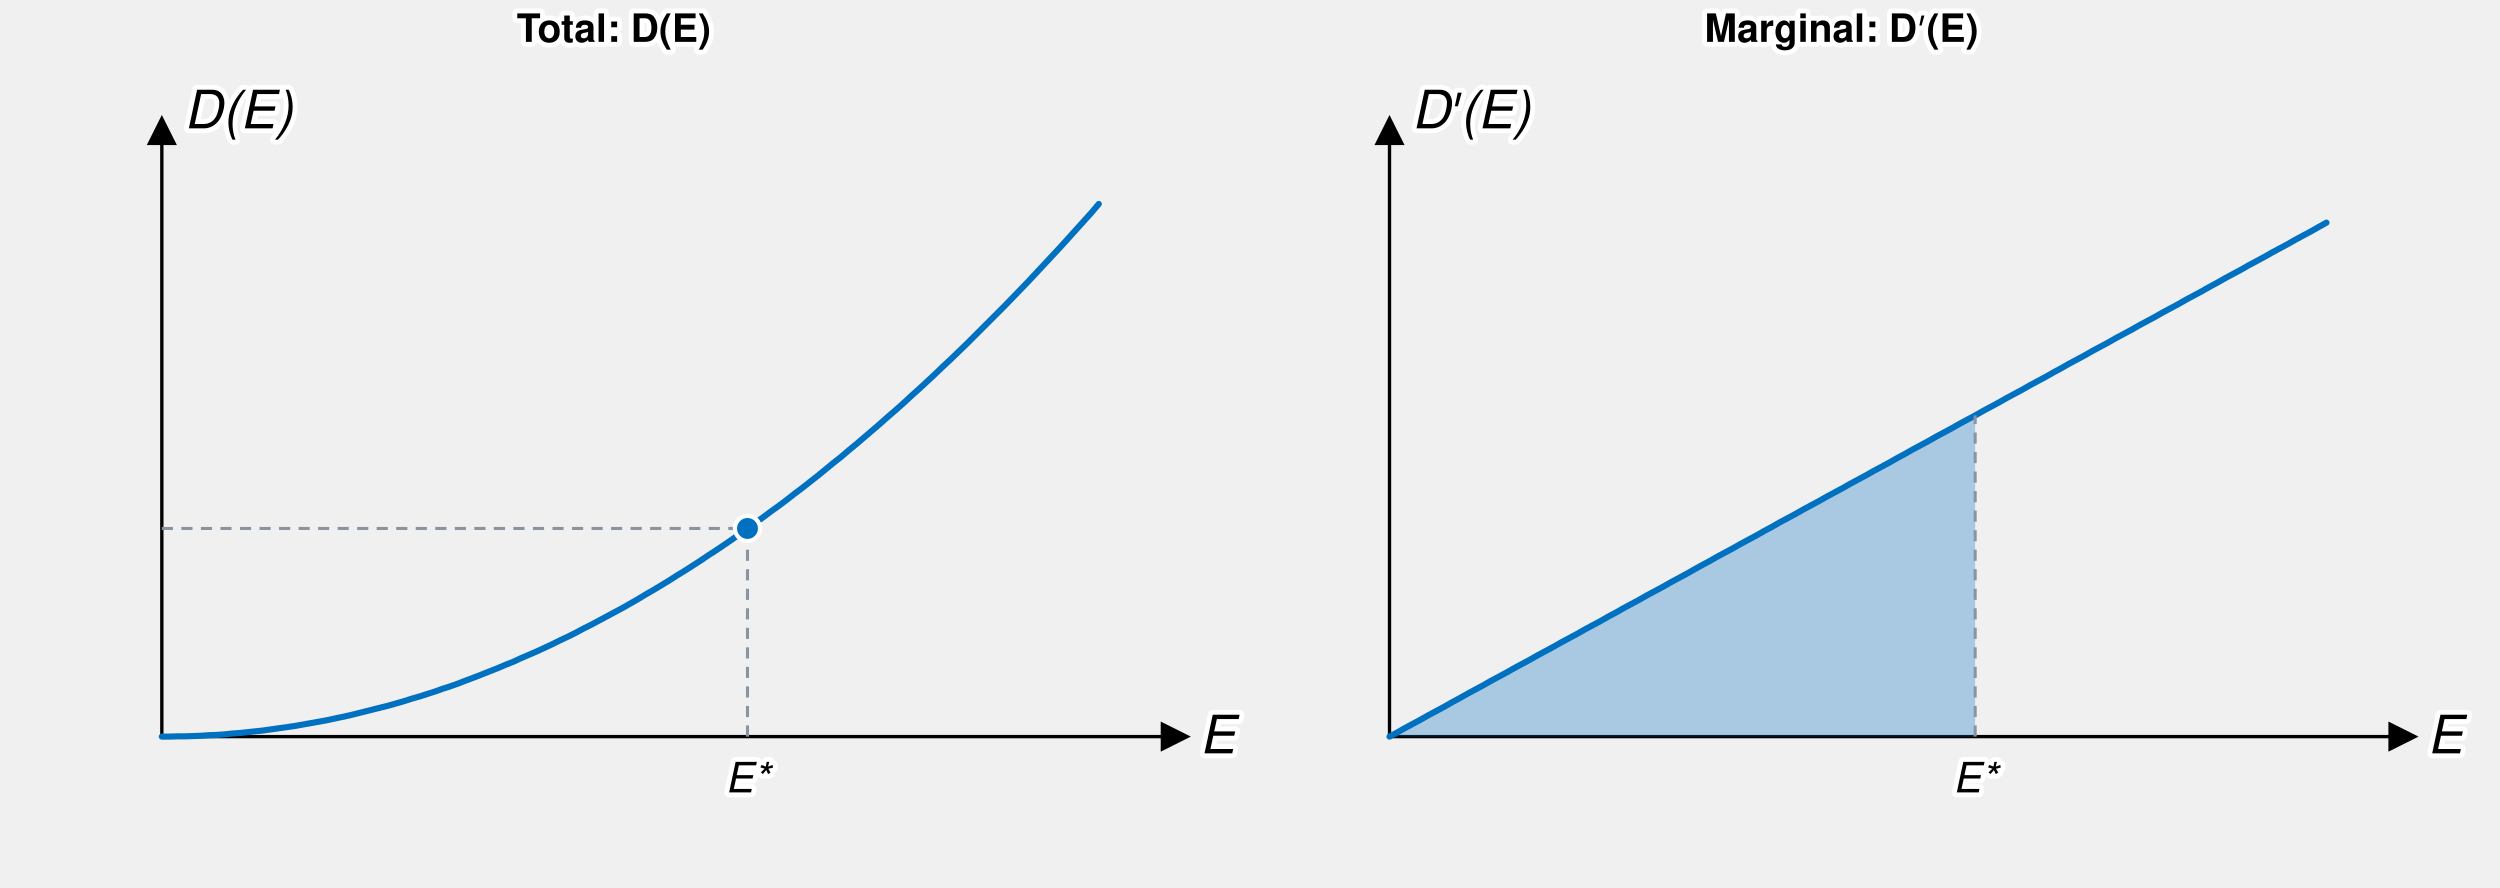
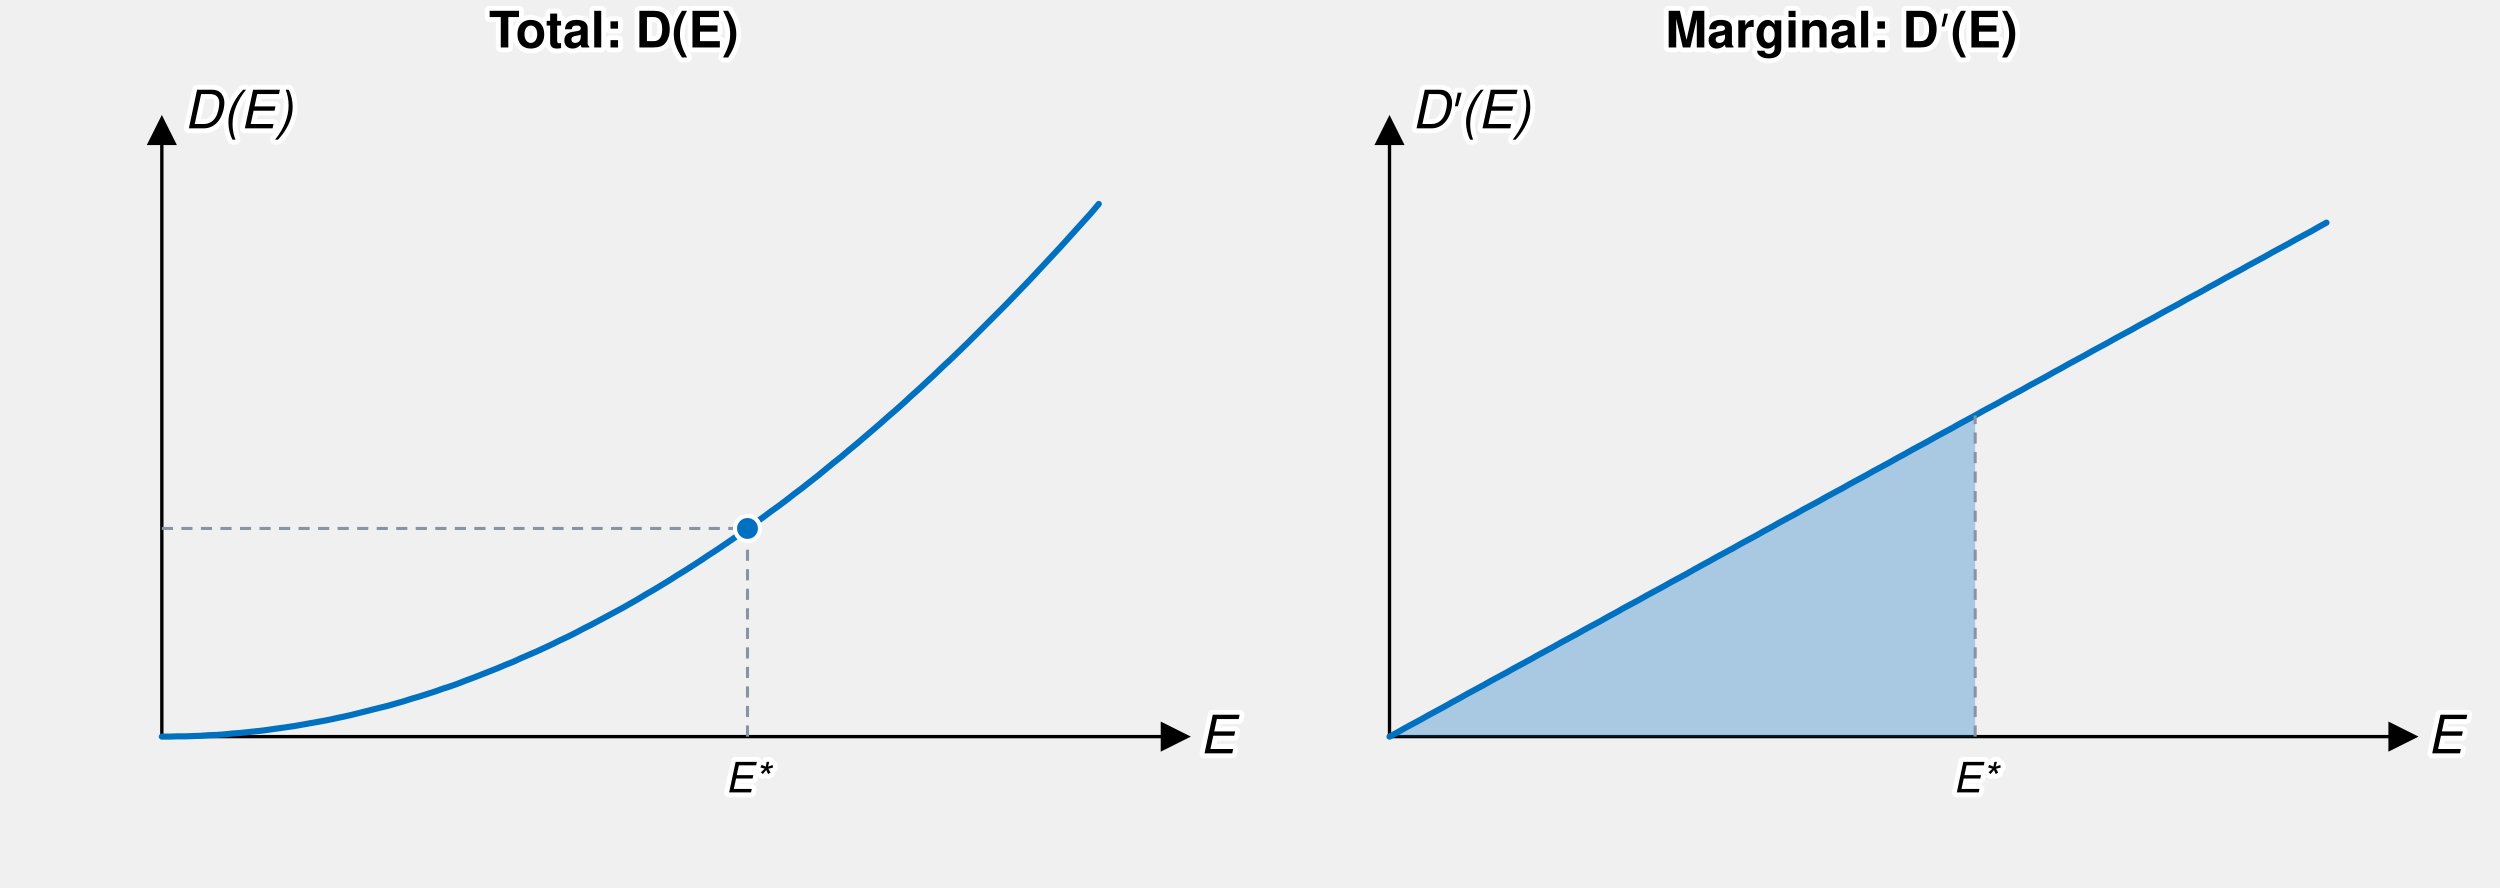
<svg xmlns="http://www.w3.org/2000/svg" width="896" height="318" viewBox="0 0 896 318" role="img" font-family="Source Sans Pro, Helvetica, Arial, sans-serif">
  <defs>
    <marker id="seta" markerWidth="9" markerHeight="9" refX="5" refY="4.5" orient="auto">
      <path d="M0,0 L9,4.5 L0,9 Z" fill="#000000" />
    </marker>
    <marker id="seta-apagada" markerWidth="9" markerHeight="9" refX="5" refY="4.5" orient="auto">
      <path d="M0,0 L9,4.5 L0,9 Z" fill="#c8d0d8" />
    </marker>
+     <marker id="seta-dano" markerWidth="9" markerHeight="9" refX="5" refY="4.5" orient="auto">
+       <path d="M0,0 L9,4.5 L0,9 Z" fill="#0070C0" />
+     </marker>
  </defs>
-   <text x="220.0" y="15.0" font-size="14" fill="#000000" text-anchor="middle" font-weight="600" stroke="#ffffff" stroke-width="3.5" stroke-linejoin="round" paint-order="stroke">Total: D(E)</text>
-   <text x="660.0" y="15.0" font-size="14" fill="#000000" text-anchor="middle" font-weight="600" stroke="#ffffff" stroke-width="3.5" stroke-linejoin="round" paint-order="stroke">Marginal: D′(E)</text>
+   <text x="220.0" y="17.0" font-size="18" fill="#000000" text-anchor="middle" font-weight="600" stroke="#ffffff" stroke-width="3.5" stroke-linejoin="round" paint-order="stroke">Total: D(E)</text>
+   <text x="660.0" y="17.0" font-size="18" fill="#000000" text-anchor="middle" font-weight="600" stroke="#ffffff" stroke-width="3.5" stroke-linejoin="round" paint-order="stroke">Marginal: D′(E)</text>
  <line x1="58.0" y1="264.0" x2="58.0" y2="46.0" stroke="#000000" stroke-width="1.2" marker-end="url(#seta)" />
  <line x1="58.0" y1="264.0" x2="422.0" y2="264.0" stroke="#000000" stroke-width="1.2" marker-end="url(#seta)" />
  <text x="430.0" y="270.0" font-size="19" fill="#000000" text-anchor="start" font-style="italic" stroke="#ffffff" stroke-width="3.5" stroke-linejoin="round" paint-order="stroke">E</text>
  <text x="66.0" y="46.0" font-size="19" fill="#000000" text-anchor="start" font-style="italic" stroke="#ffffff" stroke-width="3.5" stroke-linejoin="round" paint-order="stroke">D(E)</text>
  <line x1="498.0" y1="264.0" x2="498.0" y2="46.0" stroke="#000000" stroke-width="1.2" marker-end="url(#seta)" />
  <line x1="498.0" y1="264.0" x2="862.0" y2="264.0" stroke="#000000" stroke-width="1.2" marker-end="url(#seta)" />
  <text x="870.0" y="270.0" font-size="19" fill="#000000" text-anchor="start" font-style="italic" stroke="#ffffff" stroke-width="3.5" stroke-linejoin="round" paint-order="stroke">E</text>
  <text x="506.0" y="46.0" font-size="19" fill="#000000" text-anchor="start" font-style="italic" stroke="#ffffff" stroke-width="3.5" stroke-linejoin="round" paint-order="stroke">D′(E)</text>
  <path d="M 58.0 264.0 L 60.8 264.0 L 63.6 263.9 L 66.4 263.9 L 69.2 263.8 L 72.0 263.7 L 74.8 263.5 L 77.6 263.4 L 80.4 263.2 L 83.2 262.9 L 86.0 262.7 L 88.8 262.4 L 91.6 262.1 L 94.4 261.8 L 97.2 261.4 L 100.0 261.0 L 102.8 260.6 L 105.6 260.2 L 108.4 259.7 L 111.2 259.2 L 114.0 258.7 L 116.8 258.2 L 119.6 257.6 L 122.4 257.0 L 125.2 256.4 L 128.0 255.7 L 130.8 255.0 L 133.6 254.3 L 136.4 253.6 L 139.2 252.9 L 142.0 252.1 L 144.8 251.3 L 147.6 250.4 L 150.4 249.6 L 153.2 248.7 L 156.0 247.8 L 158.8 246.8 L 161.6 245.9 L 164.4 244.9 L 167.2 243.8 L 169.9 242.8 L 172.7 241.7 L 175.5 240.6 L 178.3 239.5 L 181.1 238.3 L 183.9 237.2 L 186.7 235.9 L 189.5 234.7 L 192.3 233.5 L 195.1 232.2 L 197.9 230.9 L 200.7 229.5 L 203.5 228.2 L 206.3 226.8 L 209.1 225.3 L 211.9 223.9 L 214.7 222.4 L 217.5 220.9 L 220.3 219.4 L 223.1 217.9 L 225.9 216.3 L 228.7 214.7 L 231.5 213.0 L 234.3 211.4 L 237.1 209.7 L 239.9 208.0 L 242.7 206.2 L 245.5 204.5 L 248.3 202.7 L 251.1 200.9 L 253.9 199.0 L 256.7 197.2 L 259.5 195.3 L 262.3 193.4 L 265.1 191.4 L 267.9 189.4 L 270.7 187.4 L 273.5 185.4 L 276.3 183.3 L 279.1 181.3 L 281.9 179.2 L 284.7 177.0 L 287.5 174.9 L 290.3 172.7 L 293.1 170.5 L 295.9 168.2 L 298.7 165.9 L 301.5 163.7 L 304.3 161.3 L 307.1 159.0 L 309.9 156.6 L 312.7 154.2 L 315.5 151.8 L 318.3 149.3 L 321.1 146.9 L 323.9 144.4 L 326.7 141.8 L 329.5 139.3 L 332.3 136.7 L 335.1 134.1 L 337.9 131.4 L 340.7 128.8 L 343.5 126.1 L 346.3 123.4 L 349.1 120.6 L 351.9 117.8 L 354.7 115.0 L 357.5 112.2 L 360.3 109.4 L 363.1 106.5 L 365.9 103.6 L 368.7 100.7 L 371.5 97.7 L 374.3 94.7 L 377.1 91.7 L 379.9 88.7 L 382.7 85.6 L 385.5 82.5 L 388.3 79.4 L 391.1 76.3 L 393.8 73.1" fill="none" stroke="#0070C0" stroke-width="2.2" stroke-linecap="round" />
  <path d="M 498.0 264.0 L 500.8 262.5 L 503.6 260.9 L 506.4 259.4 L 509.2 257.9 L 512.0 256.3 L 514.8 254.8 L 517.6 253.3 L 520.4 251.7 L 523.2 250.2 L 526.0 248.6 L 528.8 247.1 L 531.6 245.6 L 534.4 244.0 L 537.2 242.5 L 540.0 241.0 L 542.8 239.4 L 545.6 237.9 L 548.4 236.4 L 551.2 234.8 L 554.0 233.3 L 556.8 231.8 L 559.6 230.2 L 562.4 228.7 L 565.2 227.2 L 568.0 225.6 L 570.8 224.1 L 573.6 222.6 L 576.4 221.0 L 579.2 219.5 L 582.0 217.9 L 584.8 216.4 L 587.6 214.9 L 590.4 213.3 L 593.2 211.8 L 596.0 210.3 L 598.8 208.7 L 601.6 207.2 L 604.4 205.7 L 607.2 204.1 L 609.9 202.6 L 612.7 201.1 L 615.5 199.5 L 618.3 198.0 L 621.1 196.5 L 623.9 194.9 L 626.7 193.4 L 629.5 191.9 L 632.3 190.3 L 635.1 188.8 L 637.9 187.2 L 640.7 185.7 L 643.5 184.2 L 646.3 182.6 L 649.1 181.1 L 651.9 179.6 L 654.7 178.0 L 657.5 176.5 L 660.3 175.0 L 663.1 173.4 L 665.9 171.9 L 668.7 170.4 L 671.5 168.8 L 674.3 167.3 L 677.1 165.8 L 679.9 164.2 L 682.7 162.7 L 685.5 161.1 L 688.3 159.6 L 691.1 158.1 L 693.9 156.5 L 696.7 155.0 L 699.5 153.5 L 702.3 151.9 L 705.1 150.4 L 707.9 148.9 L 710.7 147.3 L 713.5 145.8 L 716.3 144.3 L 719.1 142.7 L 721.9 141.2 L 724.7 139.7 L 727.5 138.1 L 730.3 136.6 L 733.1 135.1 L 735.9 133.5 L 738.7 132.0 L 741.5 130.4 L 744.3 128.9 L 747.1 127.4 L 749.9 125.8 L 752.7 124.3 L 755.5 122.8 L 758.3 121.2 L 761.1 119.7 L 763.9 118.2 L 766.7 116.6 L 769.5 115.1 L 772.3 113.6 L 775.1 112.0 L 777.9 110.5 L 780.7 109.0 L 783.5 107.4 L 786.3 105.9 L 789.1 104.4 L 791.9 102.8 L 794.7 101.3 L 797.5 99.7 L 800.3 98.2 L 803.1 96.7 L 805.9 95.1 L 808.7 93.6 L 811.5 92.1 L 814.3 90.5 L 817.1 89.0 L 819.9 87.5 L 822.7 85.9 L 825.5 84.4 L 828.3 82.9 L 831.1 81.3 L 833.8 79.8" fill="none" stroke="#0070C0" stroke-width="2.2" stroke-linecap="round" />
  <line x1="58.0" y1="189.4" x2="267.9" y2="189.4" stroke="#8a94a0" stroke-width="1.1" stroke-dasharray="4 3" />
  <line x1="267.9" y1="264.0" x2="267.9" y2="189.4" stroke="#8a94a0" stroke-width="1.1" stroke-dasharray="4 3" />
  <circle cx="267.9" cy="189.4" r="4.5" fill="#0070C0" stroke="#ffffff" stroke-width="1.5" />
  <text x="267.9" y="284.0" font-size="15" fill="#000000" text-anchor="middle" font-style="italic" stroke="#ffffff" stroke-width="3.5" stroke-linejoin="round" paint-order="stroke">E*</text>
  <path d="M 498.0 264.0 L 498.0 264.0 L 501.5 262.1 L 505.0 260.2 L 508.5 258.2 L 512.0 256.3 L 515.5 254.4 L 519.0 252.5 L 522.5 250.6 L 526.0 248.6 L 529.5 246.7 L 533.0 244.8 L 536.5 242.9 L 540.0 241.0 L 543.5 239.1 L 547.0 237.1 L 550.5 235.2 L 554.0 233.3 L 557.5 231.4 L 561.0 229.5 L 564.5 227.5 L 568.0 225.6 L 571.5 223.7 L 575.0 221.8 L 578.5 219.9 L 582.0 217.9 L 585.5 216.0 L 589.0 214.1 L 592.5 212.2 L 596.0 210.3 L 599.5 208.4 L 603.0 206.4 L 606.5 204.5 L 609.9 202.6 L 613.4 200.7 L 616.9 198.8 L 620.4 196.8 L 623.9 194.9 L 627.4 193.0 L 630.9 191.1 L 634.4 189.2 L 637.9 187.2 L 641.4 185.3 L 644.9 183.4 L 648.4 181.5 L 651.9 179.6 L 655.4 177.7 L 658.9 175.7 L 662.4 173.8 L 665.9 171.9 L 669.4 170.0 L 672.9 168.1 L 676.4 166.1 L 679.9 164.2 L 683.4 162.3 L 686.9 160.4 L 690.4 158.5 L 693.9 156.5 L 697.4 154.6 L 700.9 152.7 L 704.4 150.8 L 707.9 148.9 L 707.9 264.0 Z" fill="#0070C0" fill-opacity="0.3" stroke="none" />
  <line x1="707.9" y1="264.0" x2="707.9" y2="148.9" stroke="#8a94a0" stroke-width="1.1" stroke-dasharray="4 3" />
  <text x="707.9" y="284.0" font-size="15" fill="#000000" text-anchor="middle" font-style="italic" stroke="#ffffff" stroke-width="3.5" stroke-linejoin="round" paint-order="stroke">E*</text>
</svg>
